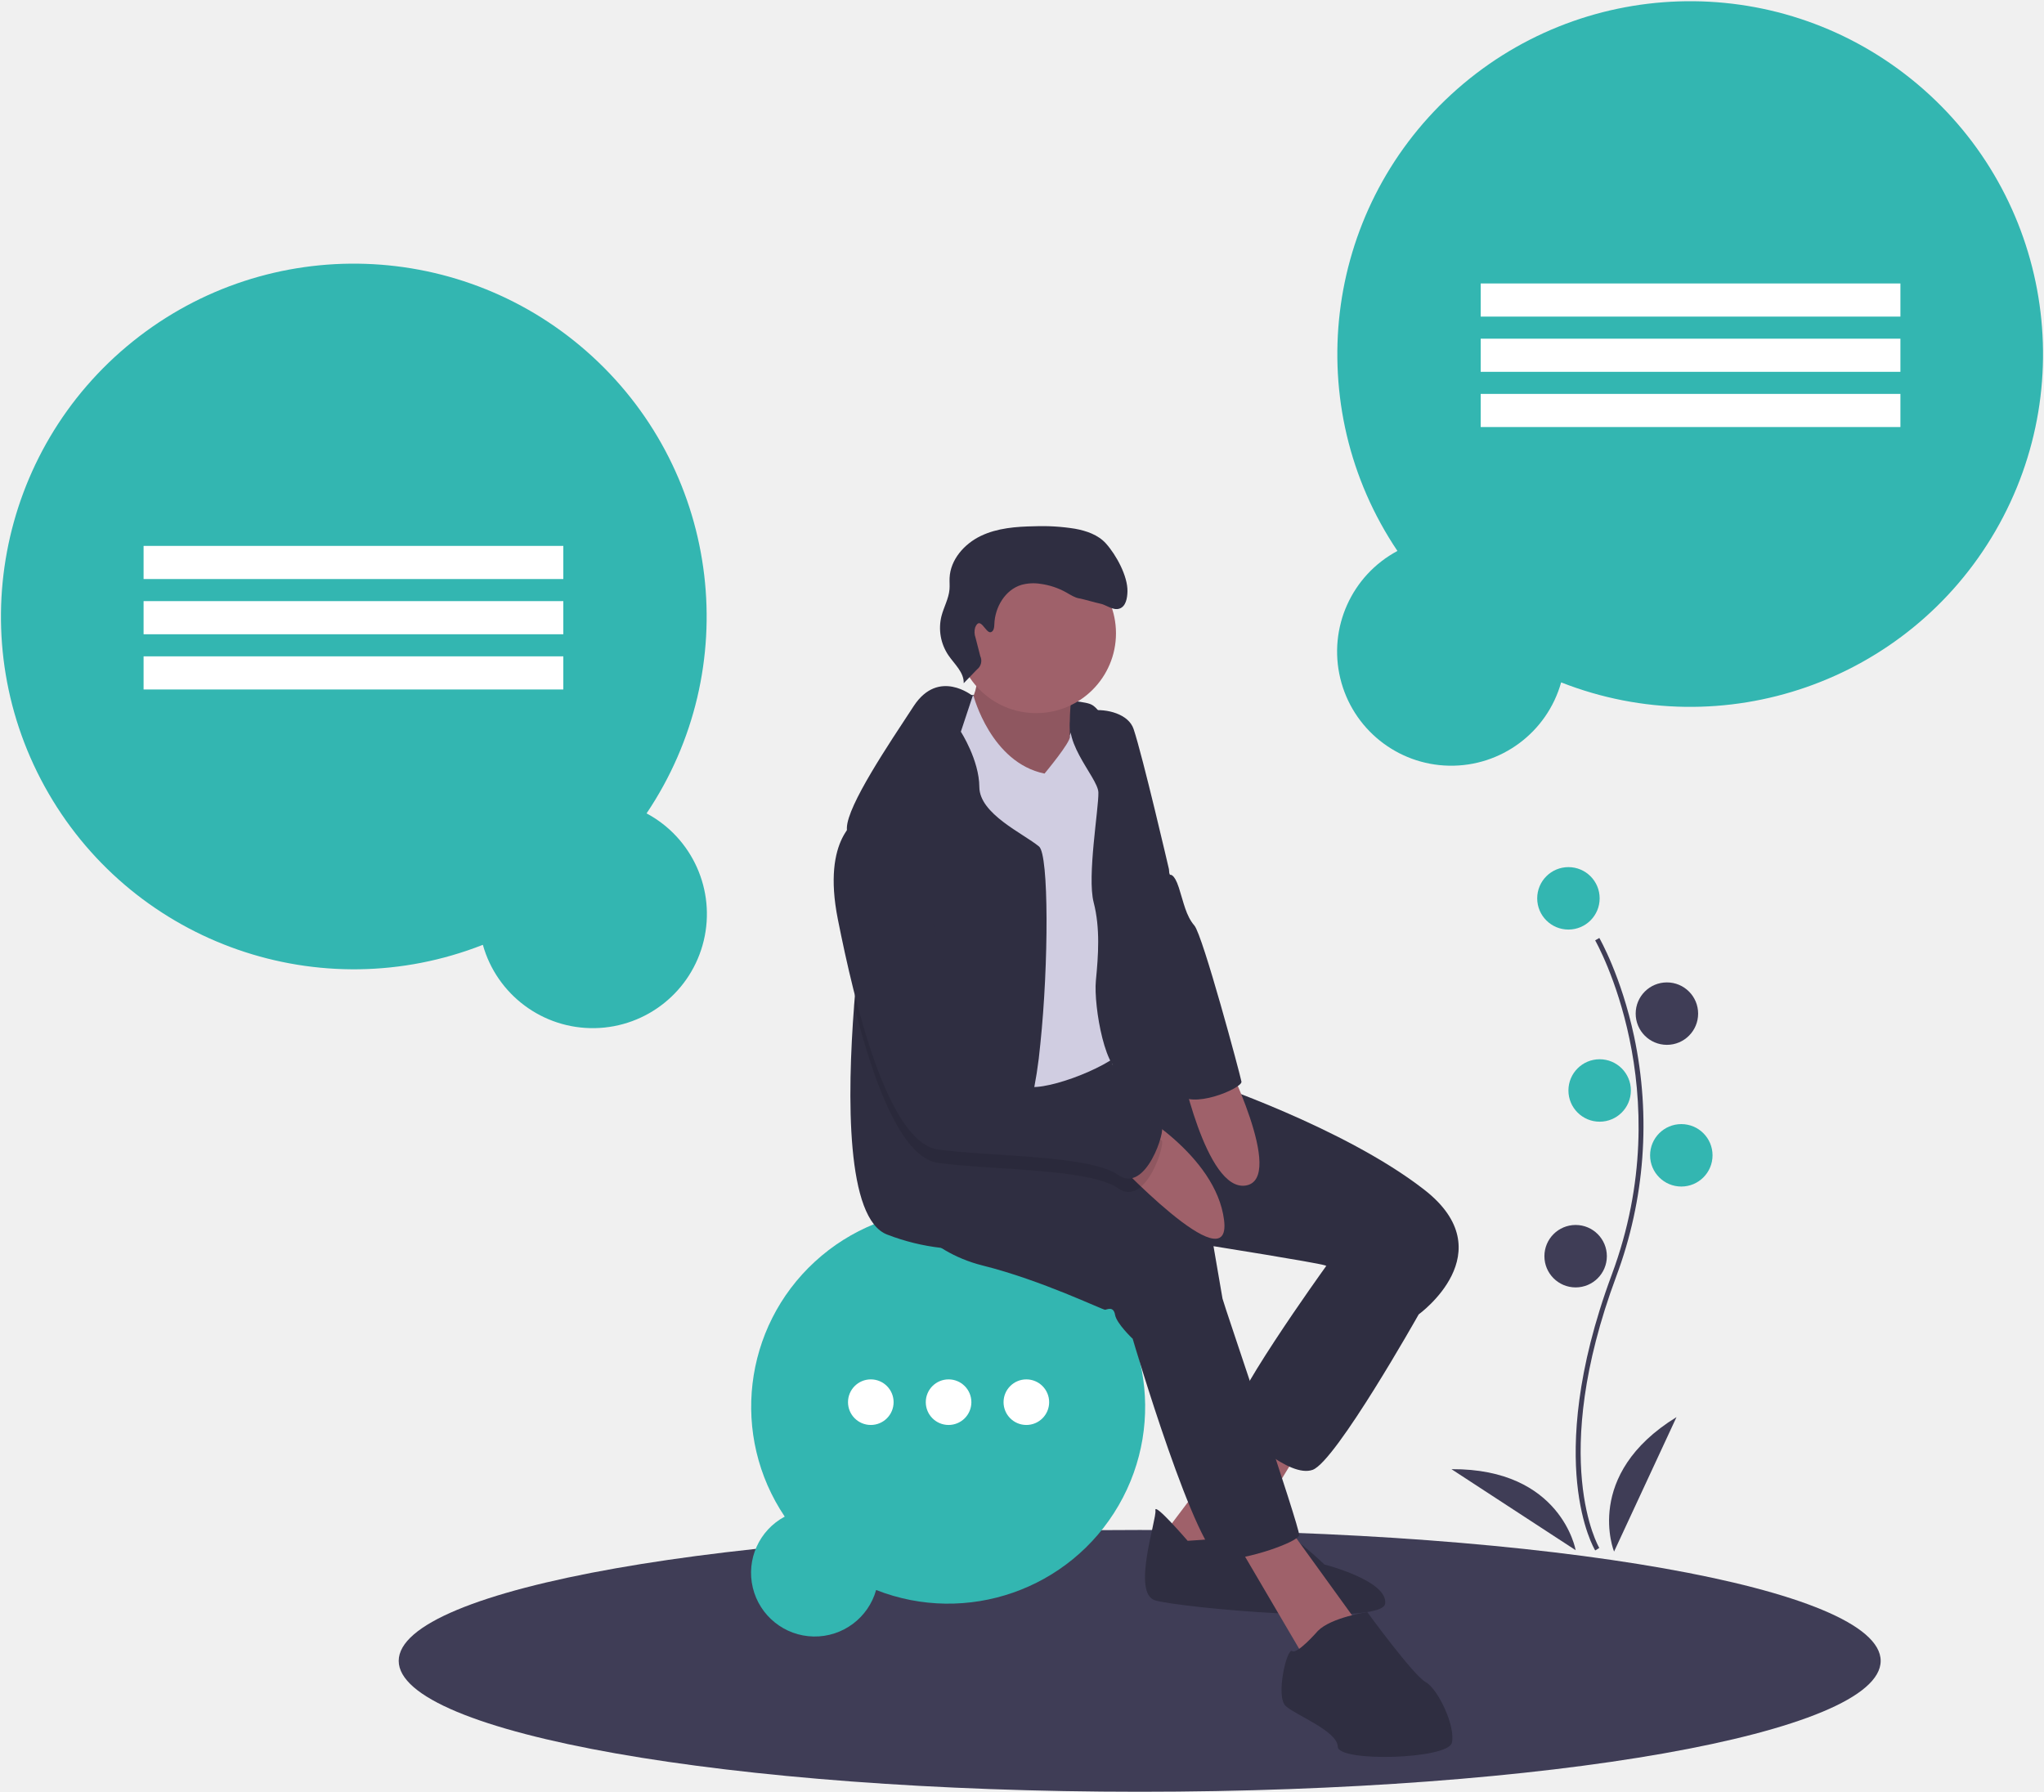
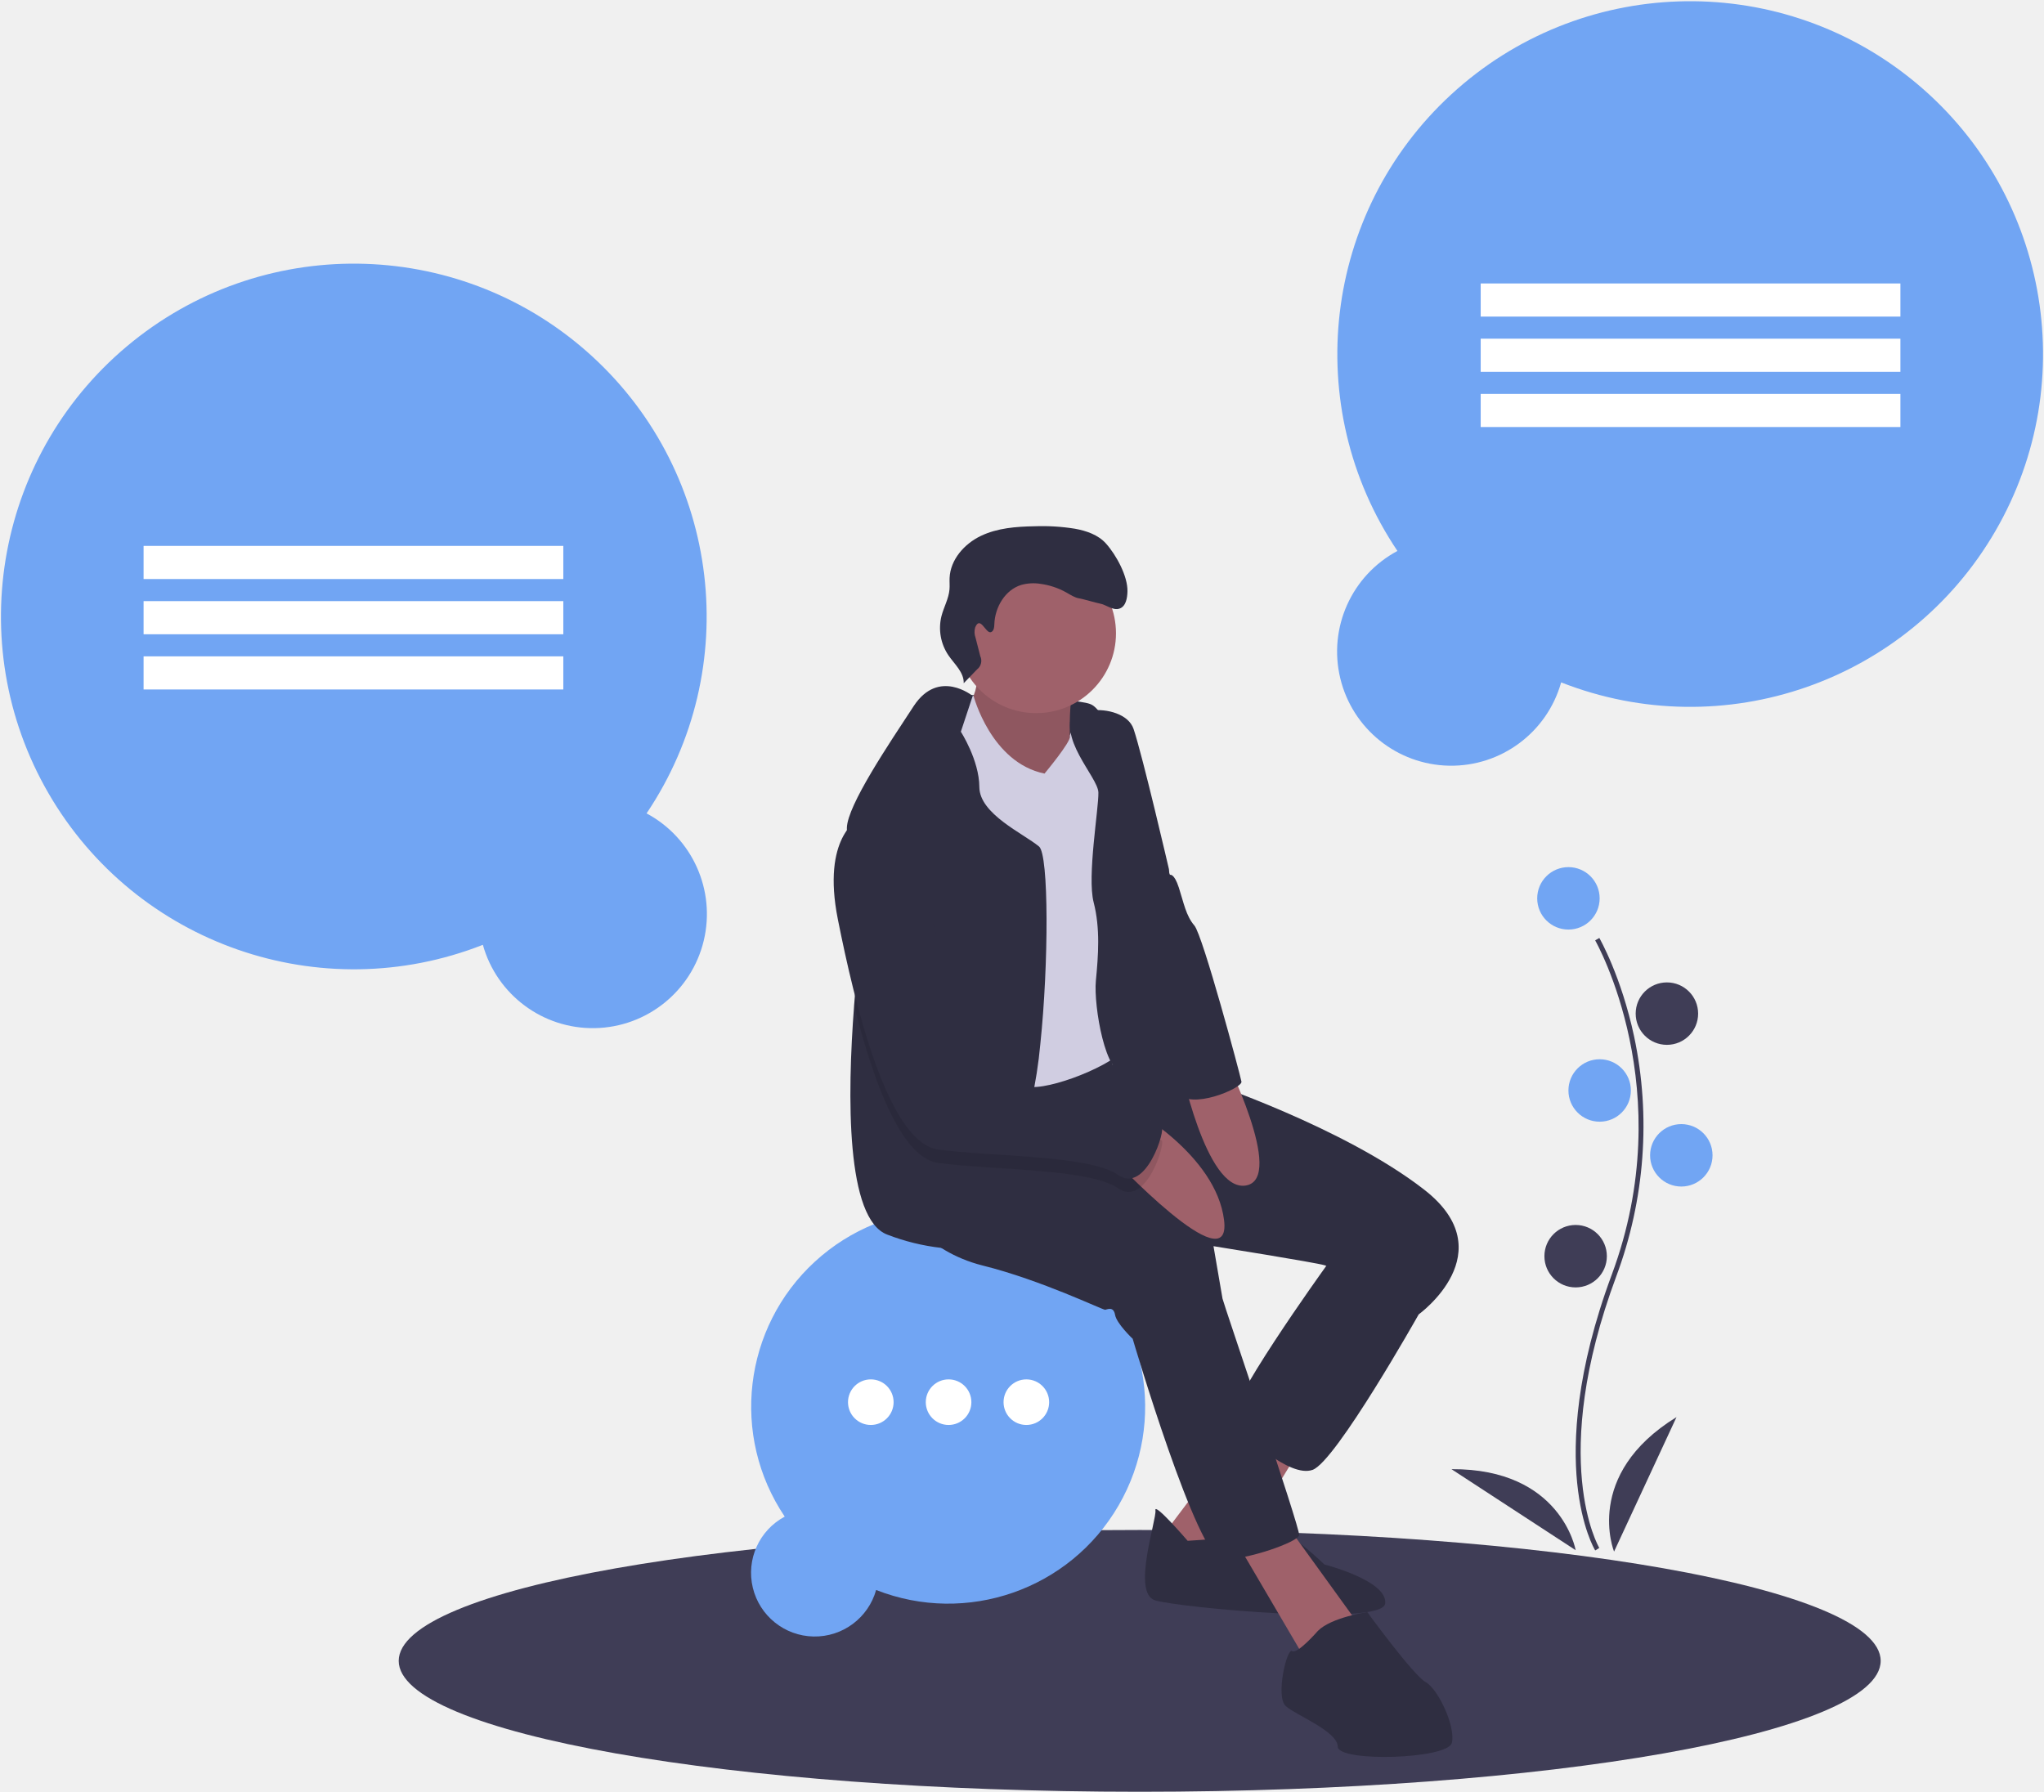
<svg xmlns="http://www.w3.org/2000/svg" data-name="Layer 1" width="851" height="746.054" viewBox="0 0 851 746.054">
  <ellipse cx="474.5" cy="691.554" rx="308.5" ry="54.5" fill="#3f3d56" />
-   <path d="M443.693,415.653A146.9,146.9,0,1,0,375.535,470.378a47.518,47.518,0,1,0,68.159-54.725Z" transform="translate(-174.5 -76.9729)" fill="#33b6b1" />
+   <path d="M443.693,415.653A146.9,146.9,0,1,0,375.535,470.378a47.518,47.518,0,1,0,68.159-54.725Z" transform="translate(-174.5 -76.9729)" fill="#71a5f3" />
  <rect x="59.782" y="227.304" width="174.746" height="13.796" fill="#fff" />
  <rect x="59.782" y="250.297" width="174.746" height="13.796" fill="#fff" />
  <rect x="59.782" y="273.29" width="174.746" height="13.796" fill="#fff" />
-   <path d="M756.307,306.379a146.9,146.9,0,1,1,68.159,54.725,47.518,47.518,0,1,1-68.159-54.725Z" transform="translate(-174.5 -76.9729)" fill="#33b6b1" />
+   <path d="M756.307,306.379a146.9,146.9,0,1,1,68.159,54.725,47.518,47.518,0,1,1-68.159-54.725Z" transform="translate(-174.5 -76.9729)" fill="#71a5f3" />
  <rect x="790.973" y="195.003" width="174.746" height="13.796" transform="translate(1582.191 326.829) rotate(-180)" fill="#fff" />
  <rect x="790.973" y="217.996" width="174.746" height="13.796" transform="translate(1582.191 372.8147) rotate(-180)" fill="#fff" />
  <rect x="790.973" y="240.989" width="174.746" height="13.796" transform="translate(1582.191 418.8005) rotate(-180)" fill="#fff" />
-   <path d="M501.213,708.464a82.013,82.013,0,1,1,38.052,30.553,26.529,26.529,0,1,1-38.052-30.553Z" transform="translate(-174.5 -76.9729)" fill="#33b6b1" />
+   <path d="M501.213,708.464a82.013,82.013,0,1,1,38.052,30.553,26.529,26.529,0,1,1-38.052-30.553Z" transform="translate(-174.5 -76.9729)" fill="#71a5f3" />
  <circle cx="362.551" cy="583.84" r="9.491" fill="#fff" />
  <circle cx="394.932" cy="583.84" r="9.491" fill="#fff" />
  <circle cx="427.312" cy="583.84" r="9.491" fill="#fff" />
  <path d="M578.936,366.381s42.346,1.151,49.34,3.696,10.121,20.74,10.121,20.74l-32.879,10.334-24.592-1.393-18.508,1.308L572.753,374Z" transform="translate(-174.5 -76.9729)" fill="#2f2e41" />
  <path d="M580.763,352.486s2.786,10.761-3.397,18.38S603.947,405.635,603.947,405.635l17.285-2.971s-3.81-33.064,1.308-41.437S580.763,352.486,580.763,352.486Z" transform="translate(-174.5 -76.9729)" fill="#9f616a" />
  <path d="M580.763,352.486s2.786,10.761-3.397,18.38S603.947,405.635,603.947,405.635l17.285-2.971s-3.81-33.064,1.308-41.437S580.763,352.486,580.763,352.486Z" transform="translate(-174.5 -76.9729)" opacity="0.1" />
  <polygon points="521.22 590.132 483.081 640.709 509.109 655.905 544.931 597.296 521.22 590.132" fill="#9f616a" />
  <path d="M668.968,718.535s-14.044-16.319-13.419-12.68-9.993,34.5-.114,37.485,94.601,10.903,95.766,1.336S725.927,728.414,725.927,728.414s-15.708-15.096-19.19-13.561S668.968,718.535,668.968,718.535Z" transform="translate(-174.5 -76.9729)" fill="#2f2e41" />
  <polygon points="512.663 638.435 543.126 690.333 566.125 677.014 535.407 634.525 512.663 638.435" fill="#9f616a" />
  <path d="M735.252,591.936l-9.041,12.793s-43.1,59.859-38.522,64.692,23.64,23.099,33.334,19.56S765.16,624.261,765.16,624.261l-8.984-35.921Z" transform="translate(-174.5 -76.9729)" fill="#2f2e41" />
  <path d="M549.59,579.826s9.652,18.01,34.116,24.108,50.023,18.565,50.932,18.408,3.483-1.535,4.108,2.104,7.335,9.979,7.335,9.979,27.023,91.829,37.343,91.928,31.529-7.292,31.969-10.178-31.6-96.662-31.913-98.481L679.728,595.86s42.375,6.766,46.327,7.96S765.16,624.261,765.16,624.261s35.836-25.829,2.317-51.913-91.132-45.218-91.132-45.218l-20.669-5.814-18.013-1.075-2.652-10.171-42.662,2.461-44.521,18.892Z" transform="translate(-174.5 -76.9729)" fill="#2f2e41" />
  <circle cx="431.395" cy="263.7" r="33.232" fill="#9f616a" />
  <path d="M575.83,367.383l3.997-.687s7.219,27.795,29.551,32.386c0,0,11.019-13.2,10.549-15.428s8.727-14.111,13.617-7.458-1.194,123.841,2.914,125.945,12.921,4.336,5.828,12.111-35.267,18.238-41.508,14.627-18.991-34.201-24.507-44.493-14.343-45.303-14.343-45.303-11.273-38.338-4.336-47.023S575.83,367.383,575.83,367.383Z" transform="translate(-174.5 -76.9729)" fill="#d0cde1" />
  <path d="M607.635,511.654a189.572,189.572,0,0,1-3.807,24.268c-1.63,6.508-3.527,10.437-5.693,10.27-5.526-.413-8.037,7.691-9.332,17.035-1.384,9.913-1.384,21.221-2.143,25.217-1.005,5.28-7.434,9.31-20.283,8.127a90.659,90.659,0,0,1-22.348-5.481c-17.347-6.307-16.834-57.455-13.931-95.409,1.775-23.263,4.443-41.582,4.443-41.582s-5.269-15.717-6.954-26.49a35.211,35.211,0,0,1-.502-5.95c.257-9.41,17.436-34.839,27.818-50.679,10.393-15.84,24.57-4.22,24.57-4.22l-4.934,14.891s7.647,11.799,7.702,23.029,18.307,19.334,24.86,24.77C611.218,432.866,611.117,478.466,607.635,511.654Z" transform="translate(-174.5 -76.9729)" fill="#2f2e41" />
  <path d="M622.064,372.081s1.198,1.416,6.681.725c6.576-.828,15.618,1.447,17.719,7.726,3.852,11.514,14.713,58.352,14.713,58.352s4.521,53.548,6.553,65.375,1.024,22.303,3.028,28.515-19.787-11.585-27.819-9.268-13.192-27.705-12.182-38.181,1.862-21.863-.924-32.623,2.153-39.24,1.969-45.765S614.092,383.967,622.064,372.081Z" transform="translate(-174.5 -76.9729)" fill="#2f2e41" />
  <path d="M645.578,538.507s35.186,19.196,38.553,46.518S637.069,558.57,637.069,558.57Z" transform="translate(-174.5 -76.9729)" fill="#9f616a" />
  <path d="M665.664,519.132s10.782,54.345,27.577,51.458-9.382-54.585-9.382-54.585Z" transform="translate(-174.5 -76.9729)" fill="#9f616a" />
  <path d="M723.184,756.048s-8.6,9.908-10.732,8.401-7.036,19.005-2.615,22.929,21.45,10.363,21.635,16.887,45.857,5.231,47.492-1.606-5.729-22.431-10.903-25.288-24.306-29.155-24.306-29.155S728.77,750.405,723.184,756.048Z" transform="translate(-174.5 -76.9729)" fill="#2f2e41" />
  <path d="M639.973,571.743c-8.16-5.76-30.943-7.189-51.171-8.517-8.874-.569-17.258-1.127-23.699-2.032-6.207-.86-11.788-6.53-16.744-14.981-7.513-12.804-13.585-32.004-18.262-50.534,1.775-23.263,4.443-41.582,4.443-41.582s-5.269-15.717-6.954-26.49a14.176,14.176,0,0,1,4.487-4.041c21.455-9.209,41.939,81.422,44.54,95.644.045.234.078.458.112.647,1.261,7.323,14.891,13.585,27.103,16.063,7.524,1.529,14.523,1.63,17.749-.357,8.473-5.202,34.527,15.617,36.503,16.209C660.055,552.376,651.694,580.037,639.973,571.743Z" transform="translate(-174.5 -76.9729)" opacity="0.1" />
  <path d="M532.077,417.988s-15.594,7.363-8.742,41.778,20.655,92.923,41.764,95.851,63.143,2.26,74.87,10.547,20.086-19.375,18.11-19.972-28.032-21.408-36.504-16.205-42.815-3.881-44.848-15.707S553.882,408.621,532.077,417.988Z" transform="translate(-174.5 -76.9729)" fill="#2f2e41" />
  <path d="M644.446,401.484l17.138,39.767s1.725-.861,3.73,5.351,2.943,11.67,6.454,15.75,19.134,62.276,19.603,65.005-21.577,12.138-26.503,4.555S644.446,401.484,644.446,401.484Z" transform="translate(-174.5 -76.9729)" fill="#2f2e41" />
  <path d="M586.988,340.21c1.274-.34,1.461-2.031,1.503-3.348.229-7.055,4.477-14.295,11.231-16.349a18.881,18.881,0,0,1,7.959-.438,30.145,30.145,0,0,1,10.778,3.596c1.759.989,3.484,2.18,5.48,2.482,1.318.2,7.023,1.858,8.335,2.092,2.885.513,5.566,3.094,8.334,2.134,2.648-.919,3.235-4.348,3.299-7.15.146-6.385-4.701-15.221-8.97-19.971-3.24-3.604-8.118-5.268-12.886-6.133a85.79,85.79,0,0,0-16.853-1.025c-7.631.136-15.474.725-22.355,4.027s-12.661,9.873-12.991,17.499c-.069,1.588.095,3.183-.038,4.768-.326,3.865-2.378,7.356-3.341,11.113a20.335,20.335,0,0,0,2.84,16.25c2.554,3.758,6.568,7.157,6.42,11.699l5.537-5.737a4.547,4.547,0,0,0,1.352-5.556l-1.96-7.645a6.898,6.898,0,0,1-.17-4.255C582.593,333.07,584.865,340.777,586.988,340.21Z" transform="translate(-174.5 -76.9729)" fill="#2f2e41" />
  <path d="M838.646,722.549c-.229-.375-5.641-9.41-7.517-28.172-1.721-17.213-.614-46.227,14.433-86.698,28.506-76.671-6.569-138.533-6.928-139.149l1.73-1.004c.091.156,9.142,15.929,14.488,41.044a179.061,179.061,0,0,1-7.416,99.807c-28.457,76.54-7.301,112.773-7.084,113.131Z" transform="translate(-174.5 -76.9729)" fill="#3f3d56" />
-   <circle cx="653" cy="374.054" r="13" fill="#33b6b1" />
+   <circle cx="653" cy="374.054" r="13" fill="#71a5f3" />
  <circle cx="694" cy="422.054" r="13" fill="#3f3d56" />
-   <circle cx="666" cy="454.054" r="13" fill="#33b6b1" />
-   <circle cx="700" cy="481.054" r="13" fill="#33b6b1" />
+   <circle cx="666" cy="454.054" r="13" fill="#71a5f3" />
+   <circle cx="700" cy="481.054" r="13" fill="#71a5f3" />
  <circle cx="656" cy="523.054" r="13" fill="#3f3d56" />
  <path d="M846.5,723.027s-13-32,26-56Z" transform="translate(-174.5 -76.9729)" fill="#3f3d56" />
  <path d="M830.512,722.447s-5.916-34.029-51.709-33.738Z" transform="translate(-174.5 -76.9729)" fill="#3f3d56" />
</svg>
